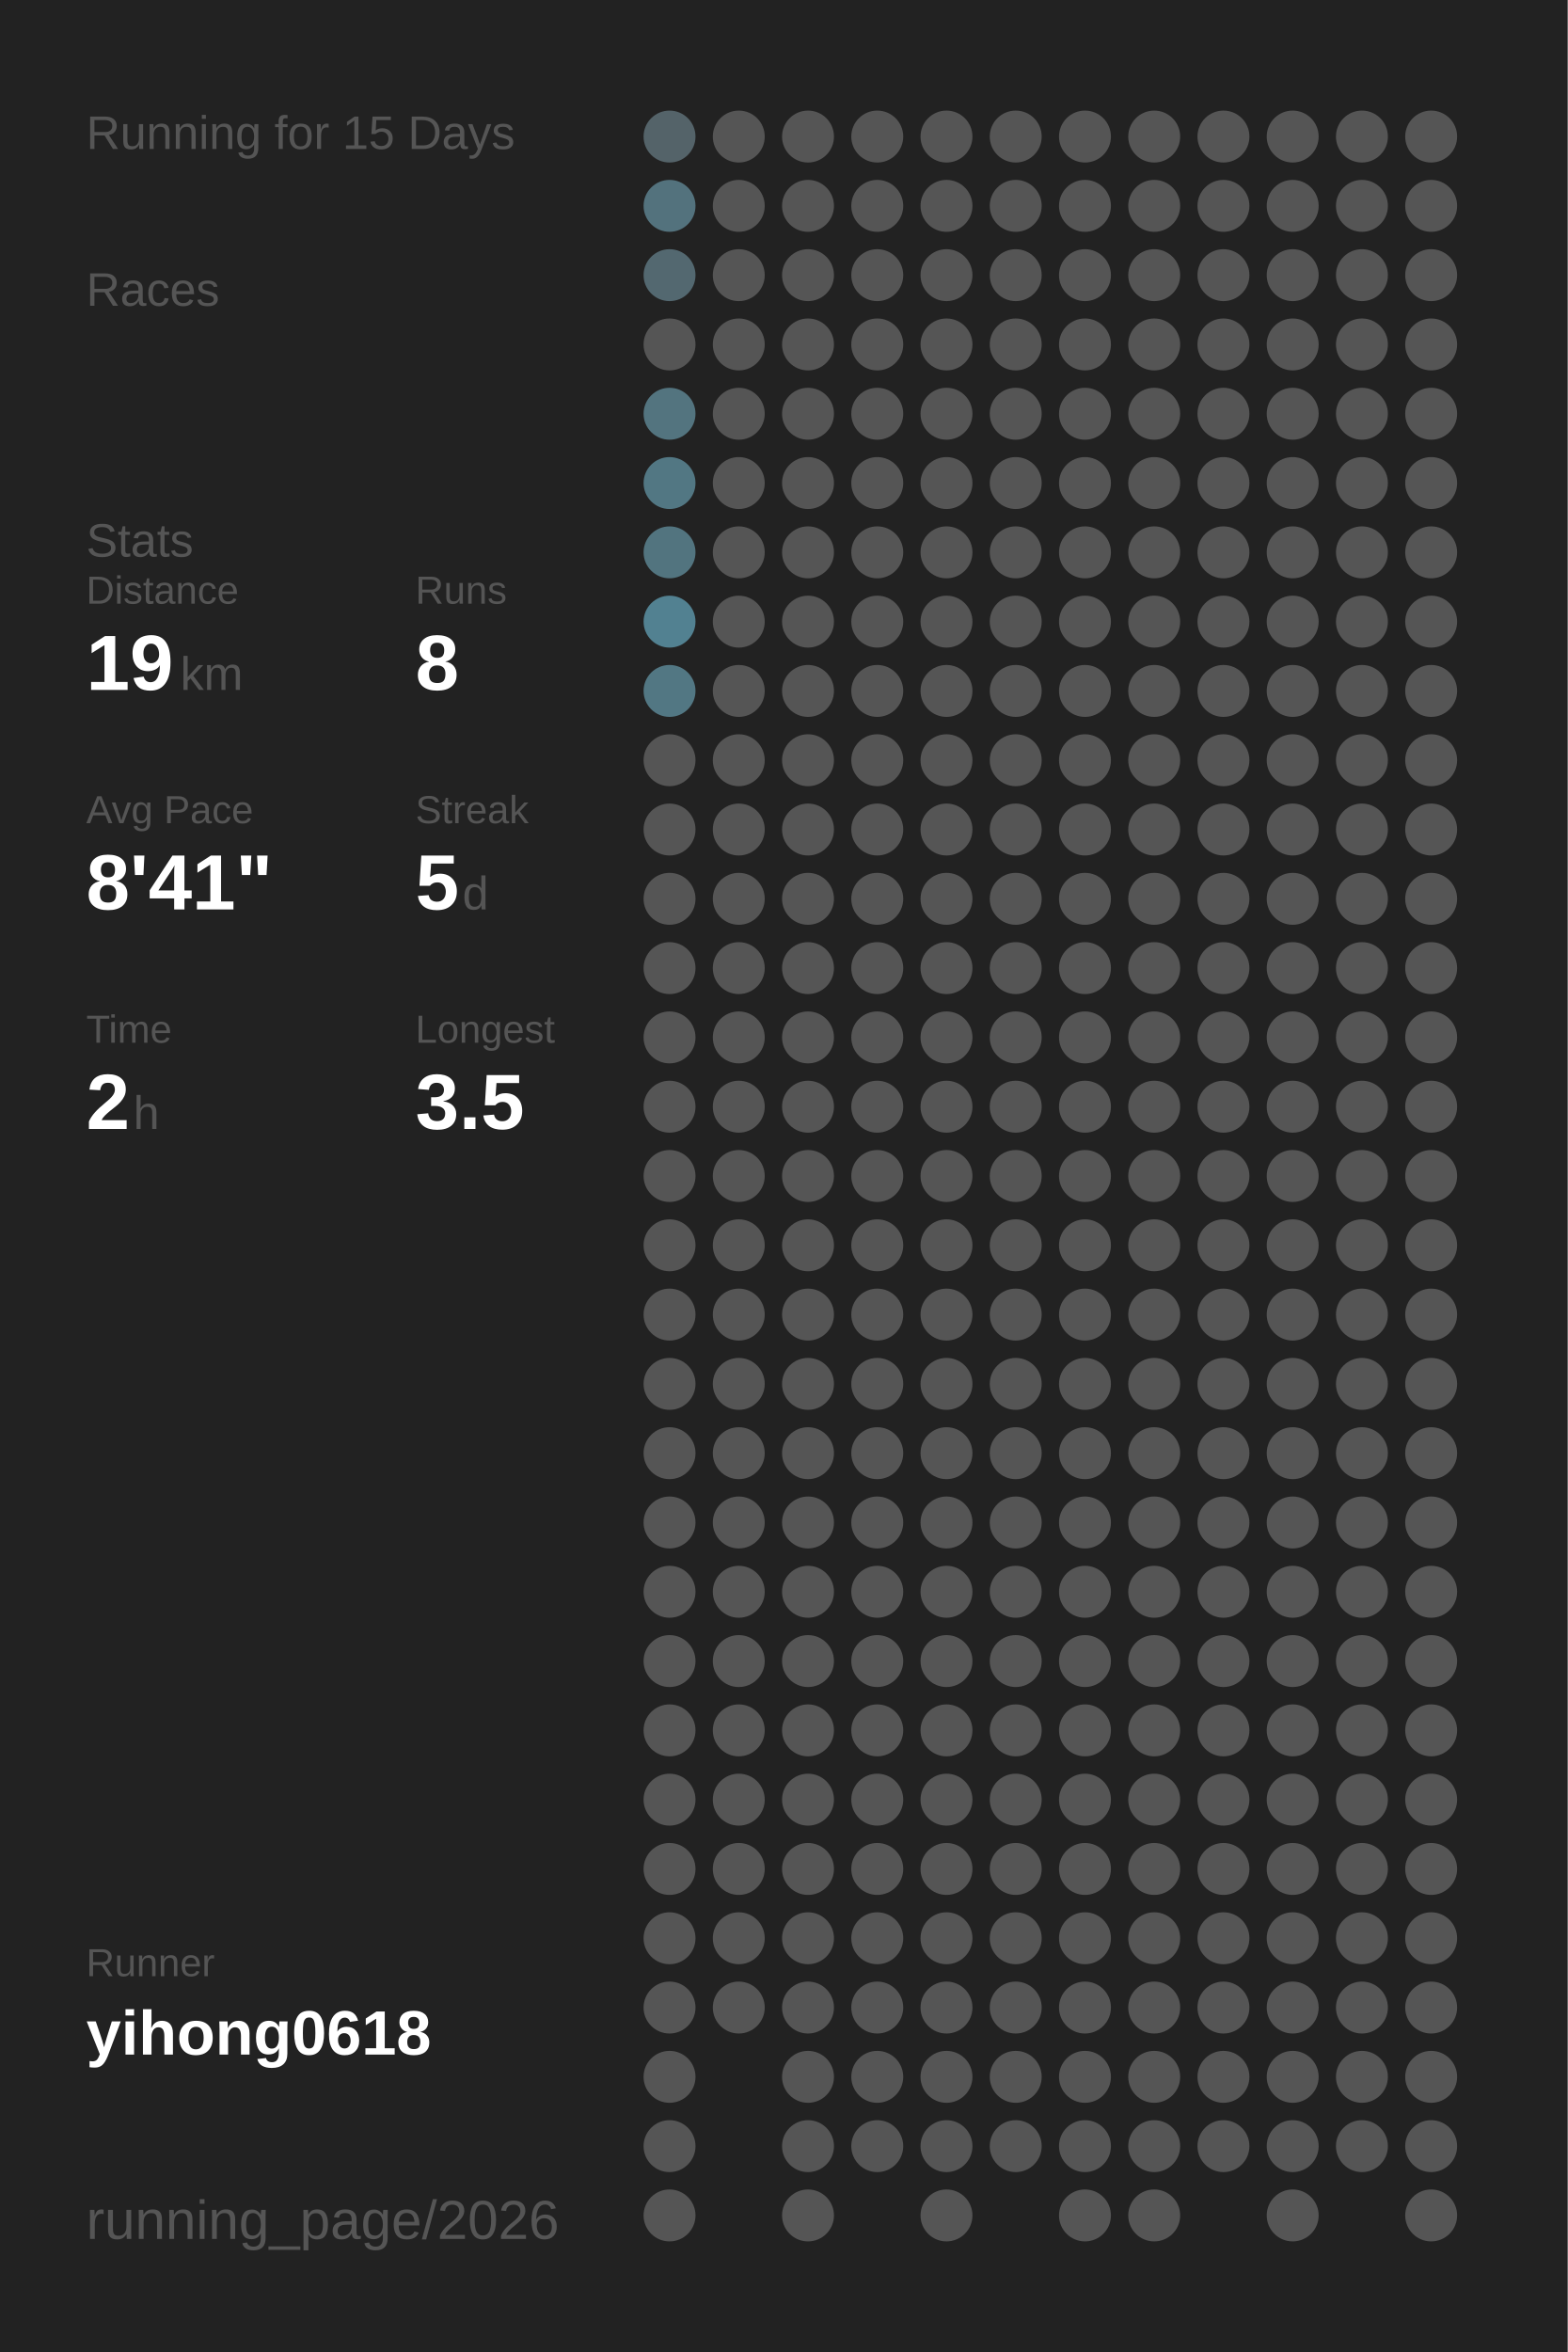
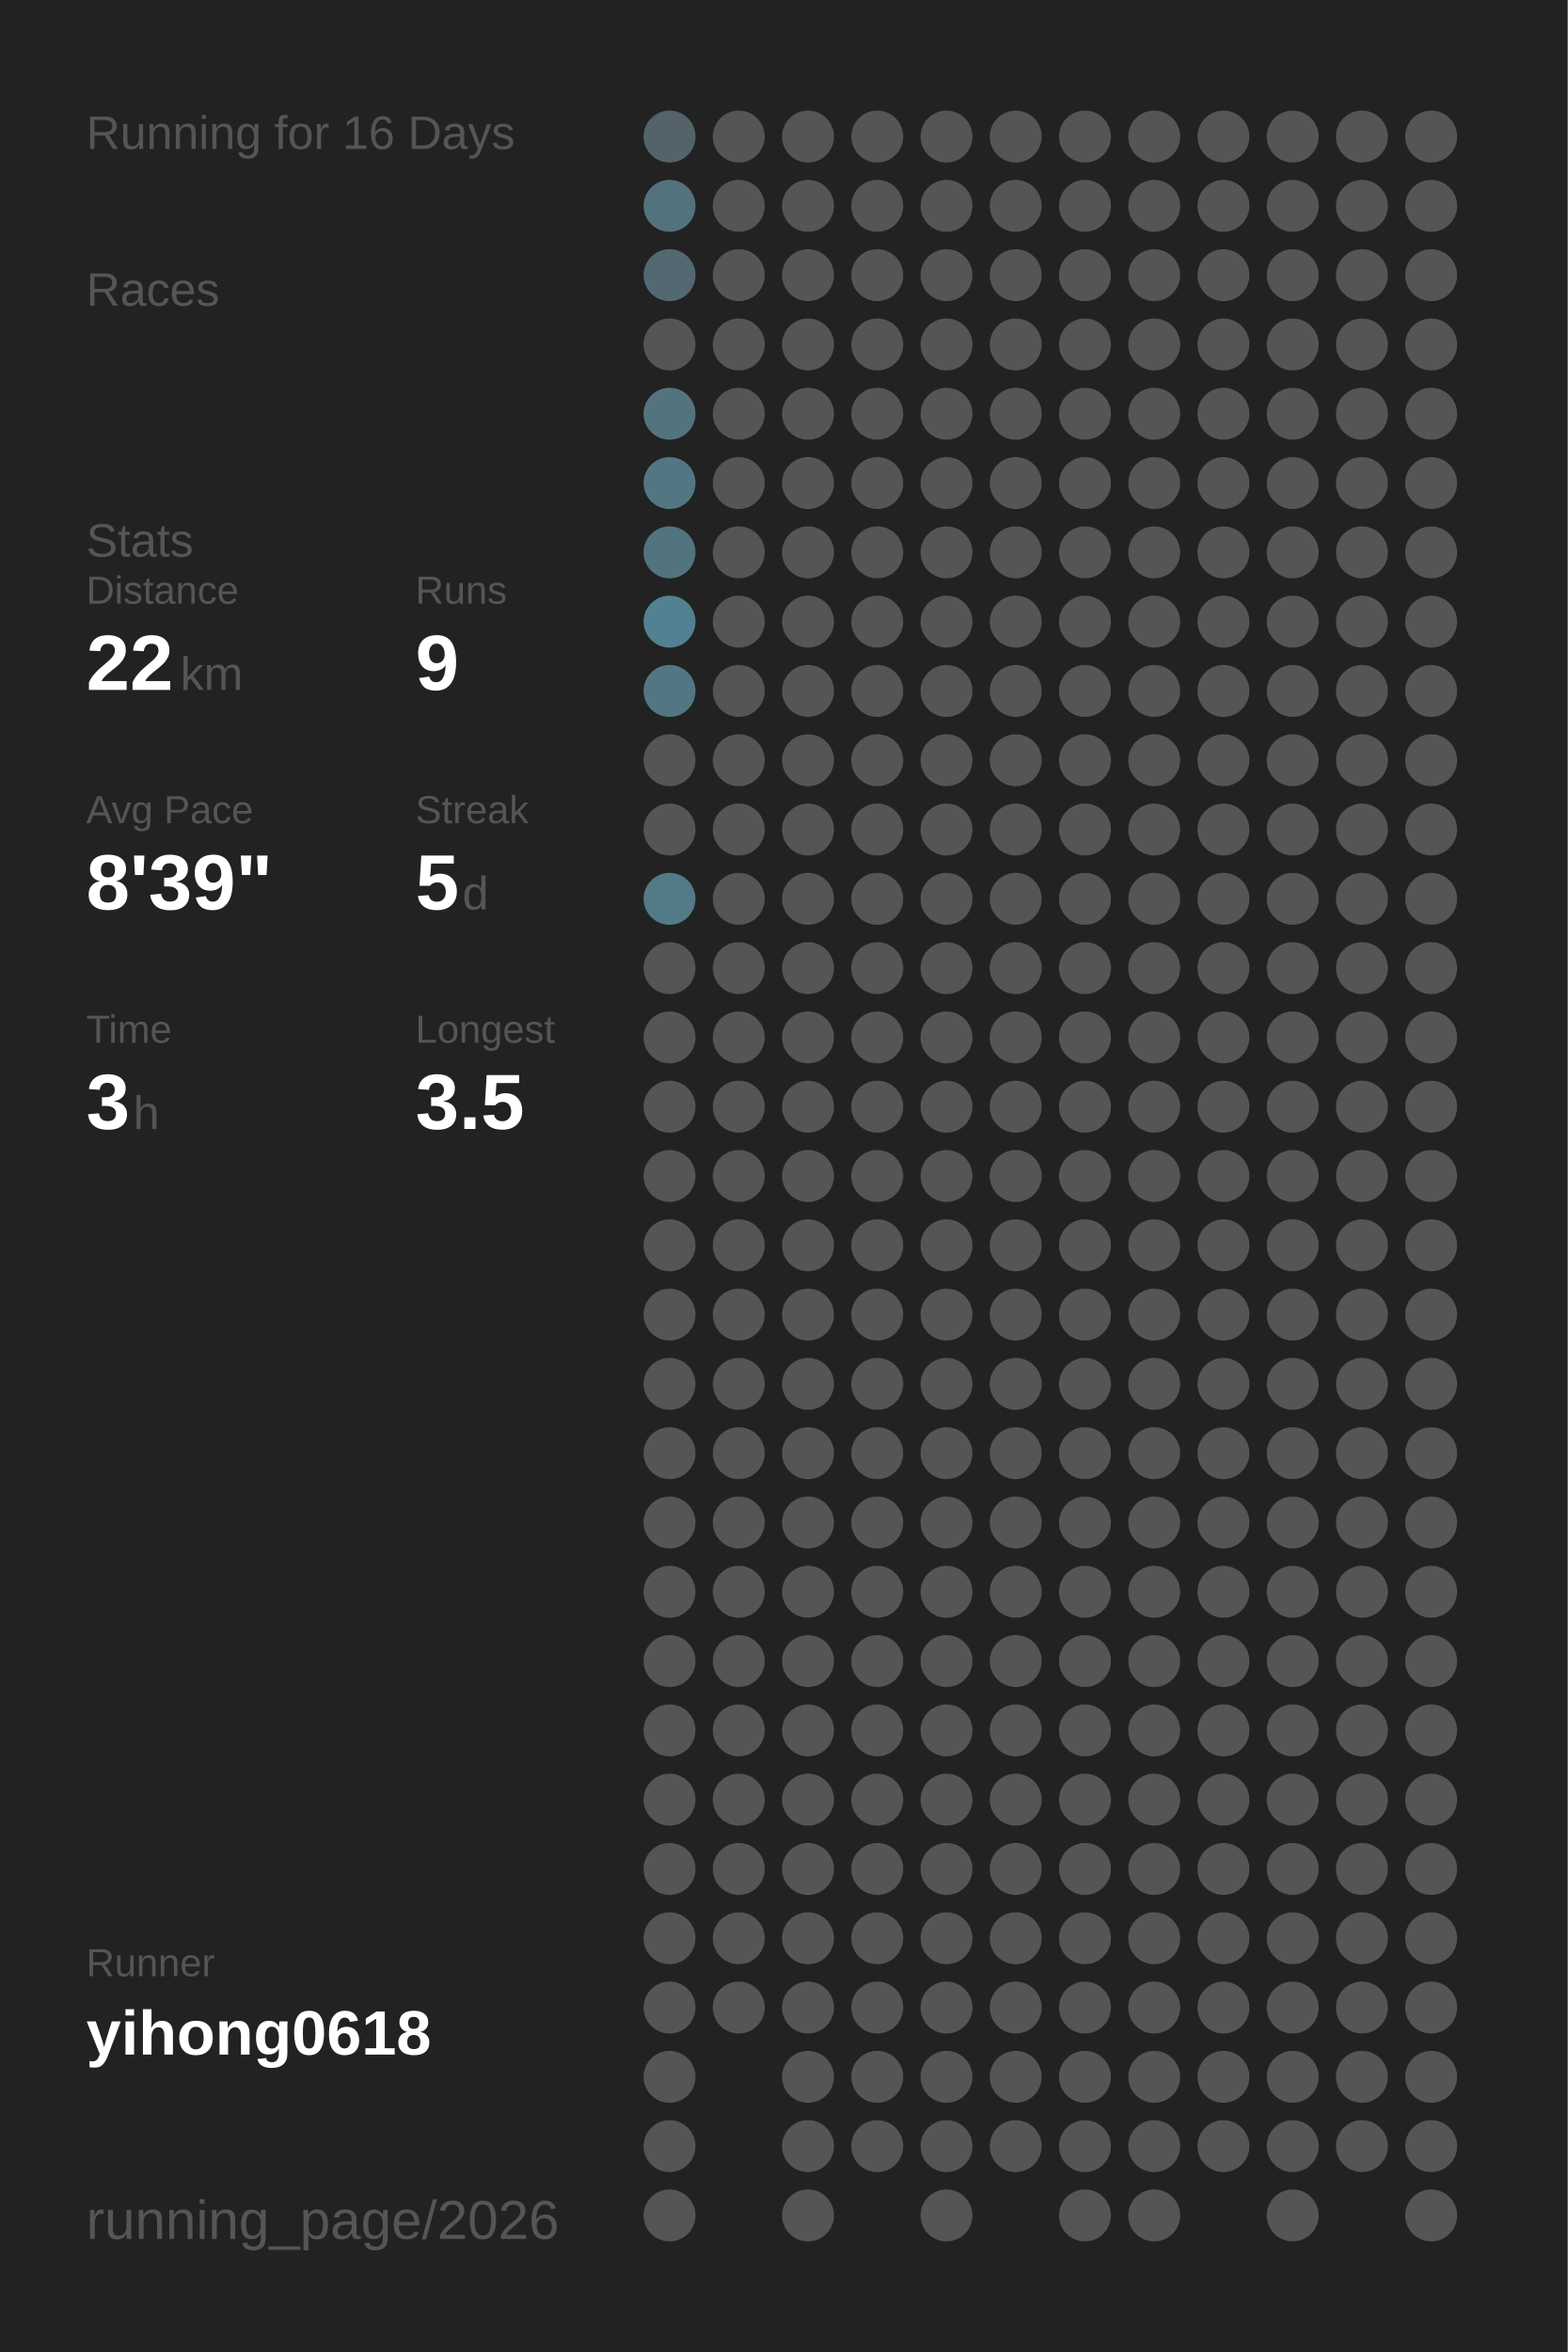
<svg xmlns="http://www.w3.org/2000/svg" baseProfile="full" height="300mm" version="1.1" viewBox="0,0,200,300" width="200mm">
  <defs />
  <rect fill="#222222" height="300" width="200" x="0" y="0" />
-   <text fill="#555555" style="font-size:6px; font-family:Arial;" x="11" y="19">Running for 15 Days</text>
+   <text fill="#555555" style="font-size:6px; font-family:Arial;" x="11" y="19">Running for 16 Days</text>
  <text fill="#555555" style="font-size:6px; font-family:Arial;" x="11" y="39">Races</text>
  <text fill="#555555" style="font-size:6px; font-family:Arial;" x="11" y="71">Stats</text>
  <text fill="#555555" style="font-size:5px; font-family:Arial;" x="11" y="77">Distance</text>
-   <text fill="#FFFFFF" style="font-size:10px; font-family:Arial; font-weight:bold;" x="11" y="88">19</text>
+   <text fill="#FFFFFF" style="font-size:10px; font-family:Arial; font-weight:bold;" x="11" y="88">22</text>
  <text fill="#555555" style="font-size:6px; font-family:Arial;" x="23" y="88">km</text>
  <text fill="#555555" style="font-size:5px; font-family:Arial;" x="53" y="77">Runs</text>
-   <text fill="#FFFFFF" style="font-size:10px; font-family:Arial; font-weight:bold;" x="53" y="88">8</text>
+   <text fill="#FFFFFF" style="font-size:10px; font-family:Arial; font-weight:bold;" x="53" y="88">9</text>
  <text fill="#555555" style="font-size:5px; font-family:Arial;" x="11" y="105">Avg Pace</text>
-   <text fill="#FFFFFF" style="font-size:10px; font-family:Arial; font-weight:bold;" x="11" y="116">8'41"</text>
+   <text fill="#FFFFFF" style="font-size:10px; font-family:Arial; font-weight:bold;" x="11" y="116">8'39"</text>
  <text fill="#555555" style="font-size:5px; font-family:Arial;" x="53" y="105">Streak</text>
  <text fill="#FFFFFF" style="font-size:10px; font-family:Arial; font-weight:bold;" x="53" y="116">5</text>
  <text fill="#555555" style="font-size:6px; font-family:Arial;" x="59" y="116">d</text>
  <text fill="#555555" style="font-size:5px; font-family:Arial;" x="11" y="133">Time</text>
-   <text fill="#FFFFFF" style="font-size:10px; font-family:Arial; font-weight:bold;" x="11" y="144">2</text>
+   <text fill="#FFFFFF" style="font-size:10px; font-family:Arial; font-weight:bold;" x="11" y="144">3</text>
  <text fill="#555555" style="font-size:6px; font-family:Arial;" x="17" y="144">h</text>
  <text fill="#555555" style="font-size:5px; font-family:Arial;" x="53" y="133">Longest</text>
  <text fill="#FFFFFF" style="font-size:10px; font-family:Arial; font-weight:bold;" x="53" y="144">3.5</text>
  <text fill="#555555" style="font-size:5px; font-family:Arial;" x="11" y="252.065">Runner</text>
  <text fill="#FFFFFF" style="font-size:8px; font-family:Arial; font-weight:bold;" x="11" y="262.065">yihong0618</text>
  <text fill="#555555" style="font-size:7px; font-family:Arial;" x="11" y="285.581">running_page/2026</text>
  <circle cx="85.417" cy="17.419" fill="#546369" r="3.312" />
  <circle cx="85.417" cy="26.258" fill="#53727d" r="3.312" />
  <circle cx="85.417" cy="35.097" fill="#536870" r="3.312" />
  <circle cx="85.417" cy="43.935" fill="#555555" r="3.312" />
  <circle cx="85.417" cy="52.774" fill="#53747f" r="3.312" />
  <circle cx="85.417" cy="61.613" fill="#527783" r="3.312" />
  <circle cx="85.417" cy="70.452" fill="#52747f" r="3.312" />
  <circle cx="85.417" cy="79.29" fill="#528191" r="3.312" />
  <circle cx="85.417" cy="88.129" fill="#527783" r="3.312" />
  <circle cx="85.417" cy="96.968" fill="#555555" r="3.312" />
  <circle cx="85.417" cy="105.806" fill="#555555" r="3.312" />
-   <circle cx="85.417" cy="114.645" fill="#555555" r="3.312" />
+   <circle cx="85.417" cy="114.645" fill="#527a87" r="3.312" />
  <circle cx="85.417" cy="123.484" fill="#555555" r="3.312" />
  <circle cx="85.417" cy="132.323" fill="#555555" r="3.312" />
  <circle cx="85.417" cy="141.161" fill="#555555" r="3.312" />
  <circle cx="85.417" cy="150" fill="#555555" r="3.312" />
  <circle cx="85.417" cy="158.839" fill="#555555" r="3.312" />
  <circle cx="85.417" cy="167.677" fill="#555555" r="3.312" />
  <circle cx="85.417" cy="176.516" fill="#555555" r="3.312" />
  <circle cx="85.417" cy="185.355" fill="#555555" r="3.312" />
  <circle cx="85.417" cy="194.194" fill="#555555" r="3.312" />
  <circle cx="85.417" cy="203.032" fill="#555555" r="3.312" />
  <circle cx="85.417" cy="211.871" fill="#555555" r="3.312" />
  <circle cx="85.417" cy="220.71" fill="#555555" r="3.312" />
  <circle cx="85.417" cy="229.548" fill="#555555" r="3.312" />
  <circle cx="85.417" cy="238.387" fill="#555555" r="3.312" />
  <circle cx="85.417" cy="247.226" fill="#555555" r="3.312" />
  <circle cx="85.417" cy="256.065" fill="#555555" r="3.312" />
  <circle cx="85.417" cy="264.903" fill="#555555" r="3.312" />
  <circle cx="85.417" cy="273.742" fill="#555555" r="3.312" />
  <circle cx="85.417" cy="282.581" fill="#555555" r="3.312" />
  <circle cx="94.25" cy="17.419" fill="#555555" r="3.312" />
  <circle cx="94.25" cy="26.258" fill="#555555" r="3.312" />
  <circle cx="94.25" cy="35.097" fill="#555555" r="3.312" />
  <circle cx="94.25" cy="43.935" fill="#555555" r="3.312" />
  <circle cx="94.25" cy="52.774" fill="#555555" r="3.312" />
  <circle cx="94.25" cy="61.613" fill="#555555" r="3.312" />
  <circle cx="94.25" cy="70.452" fill="#555555" r="3.312" />
  <circle cx="94.25" cy="79.29" fill="#555555" r="3.312" />
  <circle cx="94.25" cy="88.129" fill="#555555" r="3.312" />
  <circle cx="94.25" cy="96.968" fill="#555555" r="3.312" />
  <circle cx="94.25" cy="105.806" fill="#555555" r="3.312" />
  <circle cx="94.25" cy="114.645" fill="#555555" r="3.312" />
  <circle cx="94.25" cy="123.484" fill="#555555" r="3.312" />
  <circle cx="94.25" cy="132.323" fill="#555555" r="3.312" />
  <circle cx="94.25" cy="141.161" fill="#555555" r="3.312" />
  <circle cx="94.25" cy="150" fill="#555555" r="3.312" />
  <circle cx="94.25" cy="158.839" fill="#555555" r="3.312" />
  <circle cx="94.25" cy="167.677" fill="#555555" r="3.312" />
  <circle cx="94.25" cy="176.516" fill="#555555" r="3.312" />
  <circle cx="94.25" cy="185.355" fill="#555555" r="3.312" />
  <circle cx="94.25" cy="194.194" fill="#555555" r="3.312" />
  <circle cx="94.25" cy="203.032" fill="#555555" r="3.312" />
  <circle cx="94.25" cy="211.871" fill="#555555" r="3.312" />
  <circle cx="94.25" cy="220.71" fill="#555555" r="3.312" />
  <circle cx="94.25" cy="229.548" fill="#555555" r="3.312" />
  <circle cx="94.25" cy="238.387" fill="#555555" r="3.312" />
  <circle cx="94.25" cy="247.226" fill="#555555" r="3.312" />
  <circle cx="94.25" cy="256.065" fill="#555555" r="3.312" />
  <circle cx="103.083" cy="17.419" fill="#555555" r="3.312" />
  <circle cx="103.083" cy="26.258" fill="#555555" r="3.312" />
  <circle cx="103.083" cy="35.097" fill="#555555" r="3.312" />
  <circle cx="103.083" cy="43.935" fill="#555555" r="3.312" />
  <circle cx="103.083" cy="52.774" fill="#555555" r="3.312" />
  <circle cx="103.083" cy="61.613" fill="#555555" r="3.312" />
  <circle cx="103.083" cy="70.452" fill="#555555" r="3.312" />
  <circle cx="103.083" cy="79.29" fill="#555555" r="3.312" />
  <circle cx="103.083" cy="88.129" fill="#555555" r="3.312" />
  <circle cx="103.083" cy="96.968" fill="#555555" r="3.312" />
  <circle cx="103.083" cy="105.806" fill="#555555" r="3.312" />
  <circle cx="103.083" cy="114.645" fill="#555555" r="3.312" />
  <circle cx="103.083" cy="123.484" fill="#555555" r="3.312" />
  <circle cx="103.083" cy="132.323" fill="#555555" r="3.312" />
  <circle cx="103.083" cy="141.161" fill="#555555" r="3.312" />
  <circle cx="103.083" cy="150" fill="#555555" r="3.312" />
  <circle cx="103.083" cy="158.839" fill="#555555" r="3.312" />
  <circle cx="103.083" cy="167.677" fill="#555555" r="3.312" />
  <circle cx="103.083" cy="176.516" fill="#555555" r="3.312" />
  <circle cx="103.083" cy="185.355" fill="#555555" r="3.312" />
  <circle cx="103.083" cy="194.194" fill="#555555" r="3.312" />
  <circle cx="103.083" cy="203.032" fill="#555555" r="3.312" />
  <circle cx="103.083" cy="211.871" fill="#555555" r="3.312" />
  <circle cx="103.083" cy="220.71" fill="#555555" r="3.312" />
  <circle cx="103.083" cy="229.548" fill="#555555" r="3.312" />
  <circle cx="103.083" cy="238.387" fill="#555555" r="3.312" />
  <circle cx="103.083" cy="247.226" fill="#555555" r="3.312" />
  <circle cx="103.083" cy="256.065" fill="#555555" r="3.312" />
  <circle cx="103.083" cy="264.903" fill="#555555" r="3.312" />
  <circle cx="103.083" cy="273.742" fill="#555555" r="3.312" />
  <circle cx="103.083" cy="282.581" fill="#555555" r="3.312" />
  <circle cx="111.917" cy="17.419" fill="#555555" r="3.312" />
  <circle cx="111.917" cy="26.258" fill="#555555" r="3.312" />
  <circle cx="111.917" cy="35.097" fill="#555555" r="3.312" />
  <circle cx="111.917" cy="43.935" fill="#555555" r="3.312" />
  <circle cx="111.917" cy="52.774" fill="#555555" r="3.312" />
  <circle cx="111.917" cy="61.613" fill="#555555" r="3.312" />
  <circle cx="111.917" cy="70.452" fill="#555555" r="3.312" />
  <circle cx="111.917" cy="79.29" fill="#555555" r="3.312" />
  <circle cx="111.917" cy="88.129" fill="#555555" r="3.312" />
  <circle cx="111.917" cy="96.968" fill="#555555" r="3.312" />
  <circle cx="111.917" cy="105.806" fill="#555555" r="3.312" />
  <circle cx="111.917" cy="114.645" fill="#555555" r="3.312" />
  <circle cx="111.917" cy="123.484" fill="#555555" r="3.312" />
  <circle cx="111.917" cy="132.323" fill="#555555" r="3.312" />
  <circle cx="111.917" cy="141.161" fill="#555555" r="3.312" />
  <circle cx="111.917" cy="150" fill="#555555" r="3.312" />
  <circle cx="111.917" cy="158.839" fill="#555555" r="3.312" />
  <circle cx="111.917" cy="167.677" fill="#555555" r="3.312" />
  <circle cx="111.917" cy="176.516" fill="#555555" r="3.312" />
  <circle cx="111.917" cy="185.355" fill="#555555" r="3.312" />
  <circle cx="111.917" cy="194.194" fill="#555555" r="3.312" />
  <circle cx="111.917" cy="203.032" fill="#555555" r="3.312" />
  <circle cx="111.917" cy="211.871" fill="#555555" r="3.312" />
  <circle cx="111.917" cy="220.71" fill="#555555" r="3.312" />
  <circle cx="111.917" cy="229.548" fill="#555555" r="3.312" />
  <circle cx="111.917" cy="238.387" fill="#555555" r="3.312" />
  <circle cx="111.917" cy="247.226" fill="#555555" r="3.312" />
  <circle cx="111.917" cy="256.065" fill="#555555" r="3.312" />
  <circle cx="111.917" cy="264.903" fill="#555555" r="3.312" />
  <circle cx="111.917" cy="273.742" fill="#555555" r="3.312" />
  <circle cx="120.75" cy="17.419" fill="#555555" r="3.312" />
  <circle cx="120.75" cy="26.258" fill="#555555" r="3.312" />
  <circle cx="120.75" cy="35.097" fill="#555555" r="3.312" />
  <circle cx="120.75" cy="43.935" fill="#555555" r="3.312" />
  <circle cx="120.75" cy="52.774" fill="#555555" r="3.312" />
  <circle cx="120.75" cy="61.613" fill="#555555" r="3.312" />
  <circle cx="120.75" cy="70.452" fill="#555555" r="3.312" />
  <circle cx="120.75" cy="79.29" fill="#555555" r="3.312" />
  <circle cx="120.75" cy="88.129" fill="#555555" r="3.312" />
  <circle cx="120.75" cy="96.968" fill="#555555" r="3.312" />
  <circle cx="120.75" cy="105.806" fill="#555555" r="3.312" />
  <circle cx="120.75" cy="114.645" fill="#555555" r="3.312" />
  <circle cx="120.75" cy="123.484" fill="#555555" r="3.312" />
  <circle cx="120.75" cy="132.323" fill="#555555" r="3.312" />
  <circle cx="120.75" cy="141.161" fill="#555555" r="3.312" />
  <circle cx="120.75" cy="150" fill="#555555" r="3.312" />
  <circle cx="120.75" cy="158.839" fill="#555555" r="3.312" />
  <circle cx="120.75" cy="167.677" fill="#555555" r="3.312" />
  <circle cx="120.75" cy="176.516" fill="#555555" r="3.312" />
  <circle cx="120.75" cy="185.355" fill="#555555" r="3.312" />
  <circle cx="120.75" cy="194.194" fill="#555555" r="3.312" />
  <circle cx="120.75" cy="203.032" fill="#555555" r="3.312" />
  <circle cx="120.75" cy="211.871" fill="#555555" r="3.312" />
  <circle cx="120.75" cy="220.71" fill="#555555" r="3.312" />
  <circle cx="120.75" cy="229.548" fill="#555555" r="3.312" />
  <circle cx="120.75" cy="238.387" fill="#555555" r="3.312" />
  <circle cx="120.75" cy="247.226" fill="#555555" r="3.312" />
  <circle cx="120.75" cy="256.065" fill="#555555" r="3.312" />
  <circle cx="120.75" cy="264.903" fill="#555555" r="3.312" />
  <circle cx="120.75" cy="273.742" fill="#555555" r="3.312" />
  <circle cx="120.75" cy="282.581" fill="#555555" r="3.312" />
  <circle cx="129.583" cy="17.419" fill="#555555" r="3.312" />
  <circle cx="129.583" cy="26.258" fill="#555555" r="3.312" />
  <circle cx="129.583" cy="35.097" fill="#555555" r="3.312" />
  <circle cx="129.583" cy="43.935" fill="#555555" r="3.312" />
  <circle cx="129.583" cy="52.774" fill="#555555" r="3.312" />
  <circle cx="129.583" cy="61.613" fill="#555555" r="3.312" />
  <circle cx="129.583" cy="70.452" fill="#555555" r="3.312" />
  <circle cx="129.583" cy="79.29" fill="#555555" r="3.312" />
  <circle cx="129.583" cy="88.129" fill="#555555" r="3.312" />
  <circle cx="129.583" cy="96.968" fill="#555555" r="3.312" />
  <circle cx="129.583" cy="105.806" fill="#555555" r="3.312" />
  <circle cx="129.583" cy="114.645" fill="#555555" r="3.312" />
  <circle cx="129.583" cy="123.484" fill="#555555" r="3.312" />
  <circle cx="129.583" cy="132.323" fill="#555555" r="3.312" />
  <circle cx="129.583" cy="141.161" fill="#555555" r="3.312" />
  <circle cx="129.583" cy="150" fill="#555555" r="3.312" />
  <circle cx="129.583" cy="158.839" fill="#555555" r="3.312" />
  <circle cx="129.583" cy="167.677" fill="#555555" r="3.312" />
  <circle cx="129.583" cy="176.516" fill="#555555" r="3.312" />
  <circle cx="129.583" cy="185.355" fill="#555555" r="3.312" />
  <circle cx="129.583" cy="194.194" fill="#555555" r="3.312" />
  <circle cx="129.583" cy="203.032" fill="#555555" r="3.312" />
  <circle cx="129.583" cy="211.871" fill="#555555" r="3.312" />
  <circle cx="129.583" cy="220.71" fill="#555555" r="3.312" />
  <circle cx="129.583" cy="229.548" fill="#555555" r="3.312" />
  <circle cx="129.583" cy="238.387" fill="#555555" r="3.312" />
  <circle cx="129.583" cy="247.226" fill="#555555" r="3.312" />
  <circle cx="129.583" cy="256.065" fill="#555555" r="3.312" />
  <circle cx="129.583" cy="264.903" fill="#555555" r="3.312" />
  <circle cx="129.583" cy="273.742" fill="#555555" r="3.312" />
  <circle cx="138.417" cy="17.419" fill="#555555" r="3.312" />
  <circle cx="138.417" cy="26.258" fill="#555555" r="3.312" />
  <circle cx="138.417" cy="35.097" fill="#555555" r="3.312" />
  <circle cx="138.417" cy="43.935" fill="#555555" r="3.312" />
  <circle cx="138.417" cy="52.774" fill="#555555" r="3.312" />
  <circle cx="138.417" cy="61.613" fill="#555555" r="3.312" />
  <circle cx="138.417" cy="70.452" fill="#555555" r="3.312" />
  <circle cx="138.417" cy="79.29" fill="#555555" r="3.312" />
  <circle cx="138.417" cy="88.129" fill="#555555" r="3.312" />
  <circle cx="138.417" cy="96.968" fill="#555555" r="3.312" />
  <circle cx="138.417" cy="105.806" fill="#555555" r="3.312" />
  <circle cx="138.417" cy="114.645" fill="#555555" r="3.312" />
  <circle cx="138.417" cy="123.484" fill="#555555" r="3.312" />
  <circle cx="138.417" cy="132.323" fill="#555555" r="3.312" />
  <circle cx="138.417" cy="141.161" fill="#555555" r="3.312" />
  <circle cx="138.417" cy="150" fill="#555555" r="3.312" />
  <circle cx="138.417" cy="158.839" fill="#555555" r="3.312" />
  <circle cx="138.417" cy="167.677" fill="#555555" r="3.312" />
  <circle cx="138.417" cy="176.516" fill="#555555" r="3.312" />
  <circle cx="138.417" cy="185.355" fill="#555555" r="3.312" />
  <circle cx="138.417" cy="194.194" fill="#555555" r="3.312" />
  <circle cx="138.417" cy="203.032" fill="#555555" r="3.312" />
  <circle cx="138.417" cy="211.871" fill="#555555" r="3.312" />
  <circle cx="138.417" cy="220.71" fill="#555555" r="3.312" />
  <circle cx="138.417" cy="229.548" fill="#555555" r="3.312" />
  <circle cx="138.417" cy="238.387" fill="#555555" r="3.312" />
  <circle cx="138.417" cy="247.226" fill="#555555" r="3.312" />
  <circle cx="138.417" cy="256.065" fill="#555555" r="3.312" />
  <circle cx="138.417" cy="264.903" fill="#555555" r="3.312" />
  <circle cx="138.417" cy="273.742" fill="#555555" r="3.312" />
  <circle cx="138.417" cy="282.581" fill="#555555" r="3.312" />
  <circle cx="147.25" cy="17.419" fill="#555555" r="3.312" />
  <circle cx="147.25" cy="26.258" fill="#555555" r="3.312" />
  <circle cx="147.25" cy="35.097" fill="#555555" r="3.312" />
  <circle cx="147.25" cy="43.935" fill="#555555" r="3.312" />
  <circle cx="147.25" cy="52.774" fill="#555555" r="3.312" />
  <circle cx="147.25" cy="61.613" fill="#555555" r="3.312" />
  <circle cx="147.25" cy="70.452" fill="#555555" r="3.312" />
  <circle cx="147.25" cy="79.29" fill="#555555" r="3.312" />
  <circle cx="147.25" cy="88.129" fill="#555555" r="3.312" />
  <circle cx="147.25" cy="96.968" fill="#555555" r="3.312" />
  <circle cx="147.25" cy="105.806" fill="#555555" r="3.312" />
  <circle cx="147.25" cy="114.645" fill="#555555" r="3.312" />
  <circle cx="147.25" cy="123.484" fill="#555555" r="3.312" />
  <circle cx="147.25" cy="132.323" fill="#555555" r="3.312" />
  <circle cx="147.25" cy="141.161" fill="#555555" r="3.312" />
  <circle cx="147.25" cy="150" fill="#555555" r="3.312" />
  <circle cx="147.25" cy="158.839" fill="#555555" r="3.312" />
  <circle cx="147.25" cy="167.677" fill="#555555" r="3.312" />
  <circle cx="147.25" cy="176.516" fill="#555555" r="3.312" />
  <circle cx="147.25" cy="185.355" fill="#555555" r="3.312" />
  <circle cx="147.25" cy="194.194" fill="#555555" r="3.312" />
  <circle cx="147.25" cy="203.032" fill="#555555" r="3.312" />
  <circle cx="147.25" cy="211.871" fill="#555555" r="3.312" />
  <circle cx="147.25" cy="220.71" fill="#555555" r="3.312" />
  <circle cx="147.25" cy="229.548" fill="#555555" r="3.312" />
  <circle cx="147.25" cy="238.387" fill="#555555" r="3.312" />
  <circle cx="147.25" cy="247.226" fill="#555555" r="3.312" />
  <circle cx="147.25" cy="256.065" fill="#555555" r="3.312" />
  <circle cx="147.25" cy="264.903" fill="#555555" r="3.312" />
  <circle cx="147.25" cy="273.742" fill="#555555" r="3.312" />
  <circle cx="147.25" cy="282.581" fill="#555555" r="3.312" />
  <circle cx="156.083" cy="17.419" fill="#555555" r="3.312" />
  <circle cx="156.083" cy="26.258" fill="#555555" r="3.312" />
  <circle cx="156.083" cy="35.097" fill="#555555" r="3.312" />
  <circle cx="156.083" cy="43.935" fill="#555555" r="3.312" />
  <circle cx="156.083" cy="52.774" fill="#555555" r="3.312" />
  <circle cx="156.083" cy="61.613" fill="#555555" r="3.312" />
  <circle cx="156.083" cy="70.452" fill="#555555" r="3.312" />
  <circle cx="156.083" cy="79.29" fill="#555555" r="3.312" />
  <circle cx="156.083" cy="88.129" fill="#555555" r="3.312" />
  <circle cx="156.083" cy="96.968" fill="#555555" r="3.312" />
  <circle cx="156.083" cy="105.806" fill="#555555" r="3.312" />
  <circle cx="156.083" cy="114.645" fill="#555555" r="3.312" />
  <circle cx="156.083" cy="123.484" fill="#555555" r="3.312" />
  <circle cx="156.083" cy="132.323" fill="#555555" r="3.312" />
  <circle cx="156.083" cy="141.161" fill="#555555" r="3.312" />
  <circle cx="156.083" cy="150" fill="#555555" r="3.312" />
  <circle cx="156.083" cy="158.839" fill="#555555" r="3.312" />
  <circle cx="156.083" cy="167.677" fill="#555555" r="3.312" />
  <circle cx="156.083" cy="176.516" fill="#555555" r="3.312" />
  <circle cx="156.083" cy="185.355" fill="#555555" r="3.312" />
  <circle cx="156.083" cy="194.194" fill="#555555" r="3.312" />
  <circle cx="156.083" cy="203.032" fill="#555555" r="3.312" />
  <circle cx="156.083" cy="211.871" fill="#555555" r="3.312" />
  <circle cx="156.083" cy="220.71" fill="#555555" r="3.312" />
  <circle cx="156.083" cy="229.548" fill="#555555" r="3.312" />
  <circle cx="156.083" cy="238.387" fill="#555555" r="3.312" />
  <circle cx="156.083" cy="247.226" fill="#555555" r="3.312" />
  <circle cx="156.083" cy="256.065" fill="#555555" r="3.312" />
  <circle cx="156.083" cy="264.903" fill="#555555" r="3.312" />
  <circle cx="156.083" cy="273.742" fill="#555555" r="3.312" />
  <circle cx="164.917" cy="17.419" fill="#555555" r="3.312" />
  <circle cx="164.917" cy="26.258" fill="#555555" r="3.312" />
  <circle cx="164.917" cy="35.097" fill="#555555" r="3.312" />
  <circle cx="164.917" cy="43.935" fill="#555555" r="3.312" />
  <circle cx="164.917" cy="52.774" fill="#555555" r="3.312" />
  <circle cx="164.917" cy="61.613" fill="#555555" r="3.312" />
  <circle cx="164.917" cy="70.452" fill="#555555" r="3.312" />
  <circle cx="164.917" cy="79.29" fill="#555555" r="3.312" />
  <circle cx="164.917" cy="88.129" fill="#555555" r="3.312" />
  <circle cx="164.917" cy="96.968" fill="#555555" r="3.312" />
  <circle cx="164.917" cy="105.806" fill="#555555" r="3.312" />
  <circle cx="164.917" cy="114.645" fill="#555555" r="3.312" />
  <circle cx="164.917" cy="123.484" fill="#555555" r="3.312" />
  <circle cx="164.917" cy="132.323" fill="#555555" r="3.312" />
  <circle cx="164.917" cy="141.161" fill="#555555" r="3.312" />
  <circle cx="164.917" cy="150" fill="#555555" r="3.312" />
  <circle cx="164.917" cy="158.839" fill="#555555" r="3.312" />
  <circle cx="164.917" cy="167.677" fill="#555555" r="3.312" />
  <circle cx="164.917" cy="176.516" fill="#555555" r="3.312" />
  <circle cx="164.917" cy="185.355" fill="#555555" r="3.312" />
  <circle cx="164.917" cy="194.194" fill="#555555" r="3.312" />
  <circle cx="164.917" cy="203.032" fill="#555555" r="3.312" />
  <circle cx="164.917" cy="211.871" fill="#555555" r="3.312" />
  <circle cx="164.917" cy="220.71" fill="#555555" r="3.312" />
  <circle cx="164.917" cy="229.548" fill="#555555" r="3.312" />
  <circle cx="164.917" cy="238.387" fill="#555555" r="3.312" />
  <circle cx="164.917" cy="247.226" fill="#555555" r="3.312" />
  <circle cx="164.917" cy="256.065" fill="#555555" r="3.312" />
  <circle cx="164.917" cy="264.903" fill="#555555" r="3.312" />
  <circle cx="164.917" cy="273.742" fill="#555555" r="3.312" />
  <circle cx="164.917" cy="282.581" fill="#555555" r="3.312" />
  <circle cx="173.75" cy="17.419" fill="#555555" r="3.312" />
  <circle cx="173.75" cy="26.258" fill="#555555" r="3.312" />
  <circle cx="173.75" cy="35.097" fill="#555555" r="3.312" />
  <circle cx="173.75" cy="43.935" fill="#555555" r="3.312" />
  <circle cx="173.75" cy="52.774" fill="#555555" r="3.312" />
  <circle cx="173.75" cy="61.613" fill="#555555" r="3.312" />
  <circle cx="173.75" cy="70.452" fill="#555555" r="3.312" />
  <circle cx="173.75" cy="79.29" fill="#555555" r="3.312" />
  <circle cx="173.75" cy="88.129" fill="#555555" r="3.312" />
  <circle cx="173.75" cy="96.968" fill="#555555" r="3.312" />
  <circle cx="173.75" cy="105.806" fill="#555555" r="3.312" />
  <circle cx="173.75" cy="114.645" fill="#555555" r="3.312" />
  <circle cx="173.75" cy="123.484" fill="#555555" r="3.312" />
  <circle cx="173.75" cy="132.323" fill="#555555" r="3.312" />
  <circle cx="173.75" cy="141.161" fill="#555555" r="3.312" />
  <circle cx="173.75" cy="150" fill="#555555" r="3.312" />
  <circle cx="173.75" cy="158.839" fill="#555555" r="3.312" />
  <circle cx="173.75" cy="167.677" fill="#555555" r="3.312" />
  <circle cx="173.75" cy="176.516" fill="#555555" r="3.312" />
  <circle cx="173.75" cy="185.355" fill="#555555" r="3.312" />
  <circle cx="173.75" cy="194.194" fill="#555555" r="3.312" />
  <circle cx="173.75" cy="203.032" fill="#555555" r="3.312" />
  <circle cx="173.75" cy="211.871" fill="#555555" r="3.312" />
  <circle cx="173.75" cy="220.71" fill="#555555" r="3.312" />
  <circle cx="173.75" cy="229.548" fill="#555555" r="3.312" />
  <circle cx="173.75" cy="238.387" fill="#555555" r="3.312" />
  <circle cx="173.75" cy="247.226" fill="#555555" r="3.312" />
  <circle cx="173.75" cy="256.065" fill="#555555" r="3.312" />
  <circle cx="173.75" cy="264.903" fill="#555555" r="3.312" />
  <circle cx="173.75" cy="273.742" fill="#555555" r="3.312" />
  <circle cx="182.583" cy="17.419" fill="#555555" r="3.312" />
  <circle cx="182.583" cy="26.258" fill="#555555" r="3.312" />
  <circle cx="182.583" cy="35.097" fill="#555555" r="3.312" />
  <circle cx="182.583" cy="43.935" fill="#555555" r="3.312" />
  <circle cx="182.583" cy="52.774" fill="#555555" r="3.312" />
  <circle cx="182.583" cy="61.613" fill="#555555" r="3.312" />
  <circle cx="182.583" cy="70.452" fill="#555555" r="3.312" />
  <circle cx="182.583" cy="79.29" fill="#555555" r="3.312" />
  <circle cx="182.583" cy="88.129" fill="#555555" r="3.312" />
  <circle cx="182.583" cy="96.968" fill="#555555" r="3.312" />
  <circle cx="182.583" cy="105.806" fill="#555555" r="3.312" />
  <circle cx="182.583" cy="114.645" fill="#555555" r="3.312" />
  <circle cx="182.583" cy="123.484" fill="#555555" r="3.312" />
  <circle cx="182.583" cy="132.323" fill="#555555" r="3.312" />
  <circle cx="182.583" cy="141.161" fill="#555555" r="3.312" />
  <circle cx="182.583" cy="150" fill="#555555" r="3.312" />
  <circle cx="182.583" cy="158.839" fill="#555555" r="3.312" />
  <circle cx="182.583" cy="167.677" fill="#555555" r="3.312" />
  <circle cx="182.583" cy="176.516" fill="#555555" r="3.312" />
  <circle cx="182.583" cy="185.355" fill="#555555" r="3.312" />
  <circle cx="182.583" cy="194.194" fill="#555555" r="3.312" />
  <circle cx="182.583" cy="203.032" fill="#555555" r="3.312" />
  <circle cx="182.583" cy="211.871" fill="#555555" r="3.312" />
  <circle cx="182.583" cy="220.71" fill="#555555" r="3.312" />
  <circle cx="182.583" cy="229.548" fill="#555555" r="3.312" />
  <circle cx="182.583" cy="238.387" fill="#555555" r="3.312" />
  <circle cx="182.583" cy="247.226" fill="#555555" r="3.312" />
  <circle cx="182.583" cy="256.065" fill="#555555" r="3.312" />
  <circle cx="182.583" cy="264.903" fill="#555555" r="3.312" />
  <circle cx="182.583" cy="273.742" fill="#555555" r="3.312" />
  <circle cx="182.583" cy="282.581" fill="#555555" r="3.312" />
</svg>
